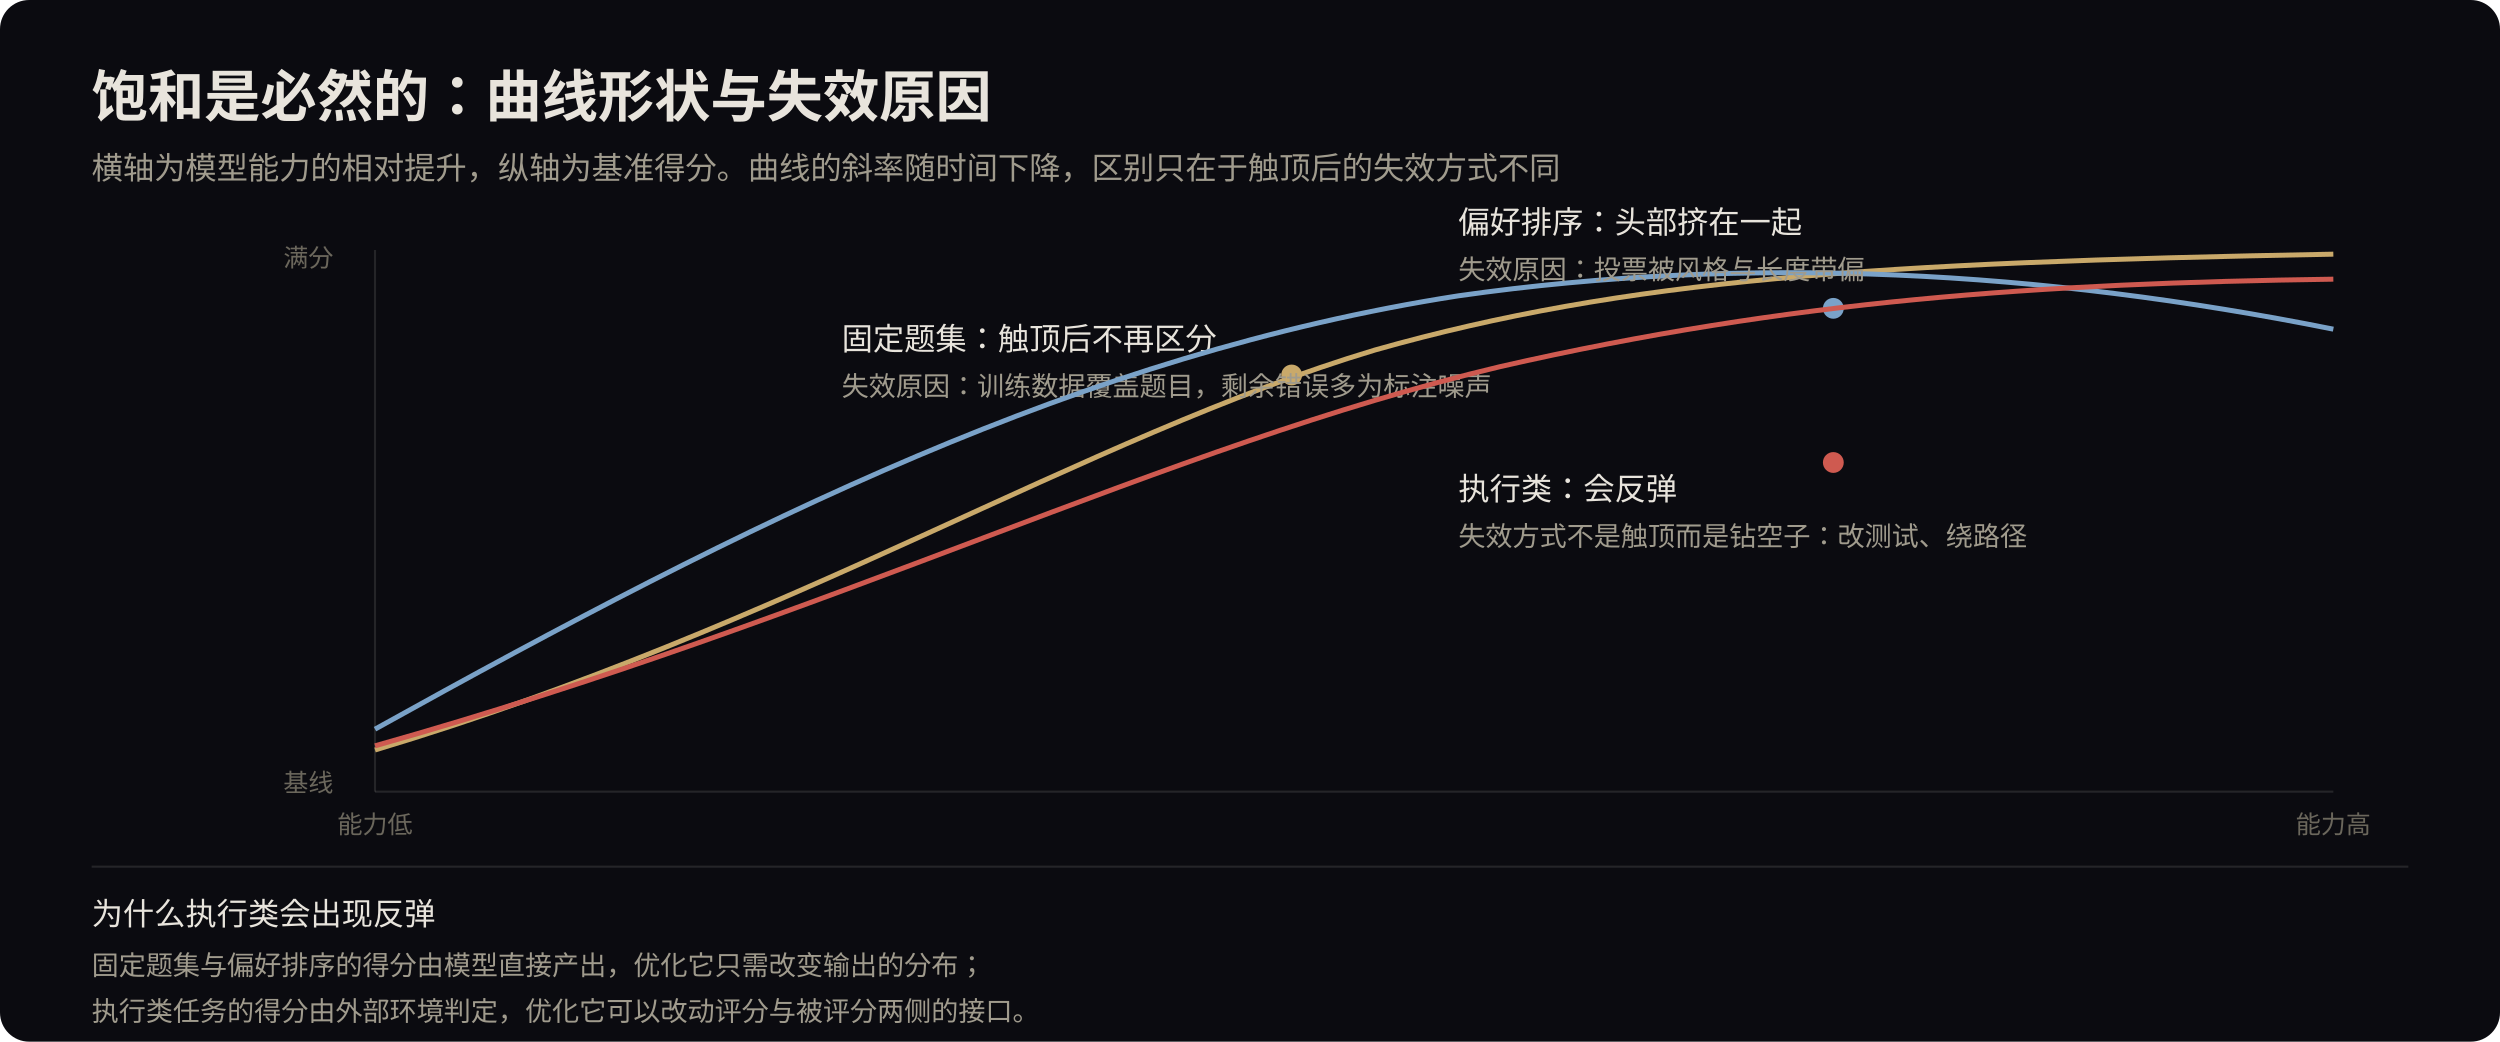
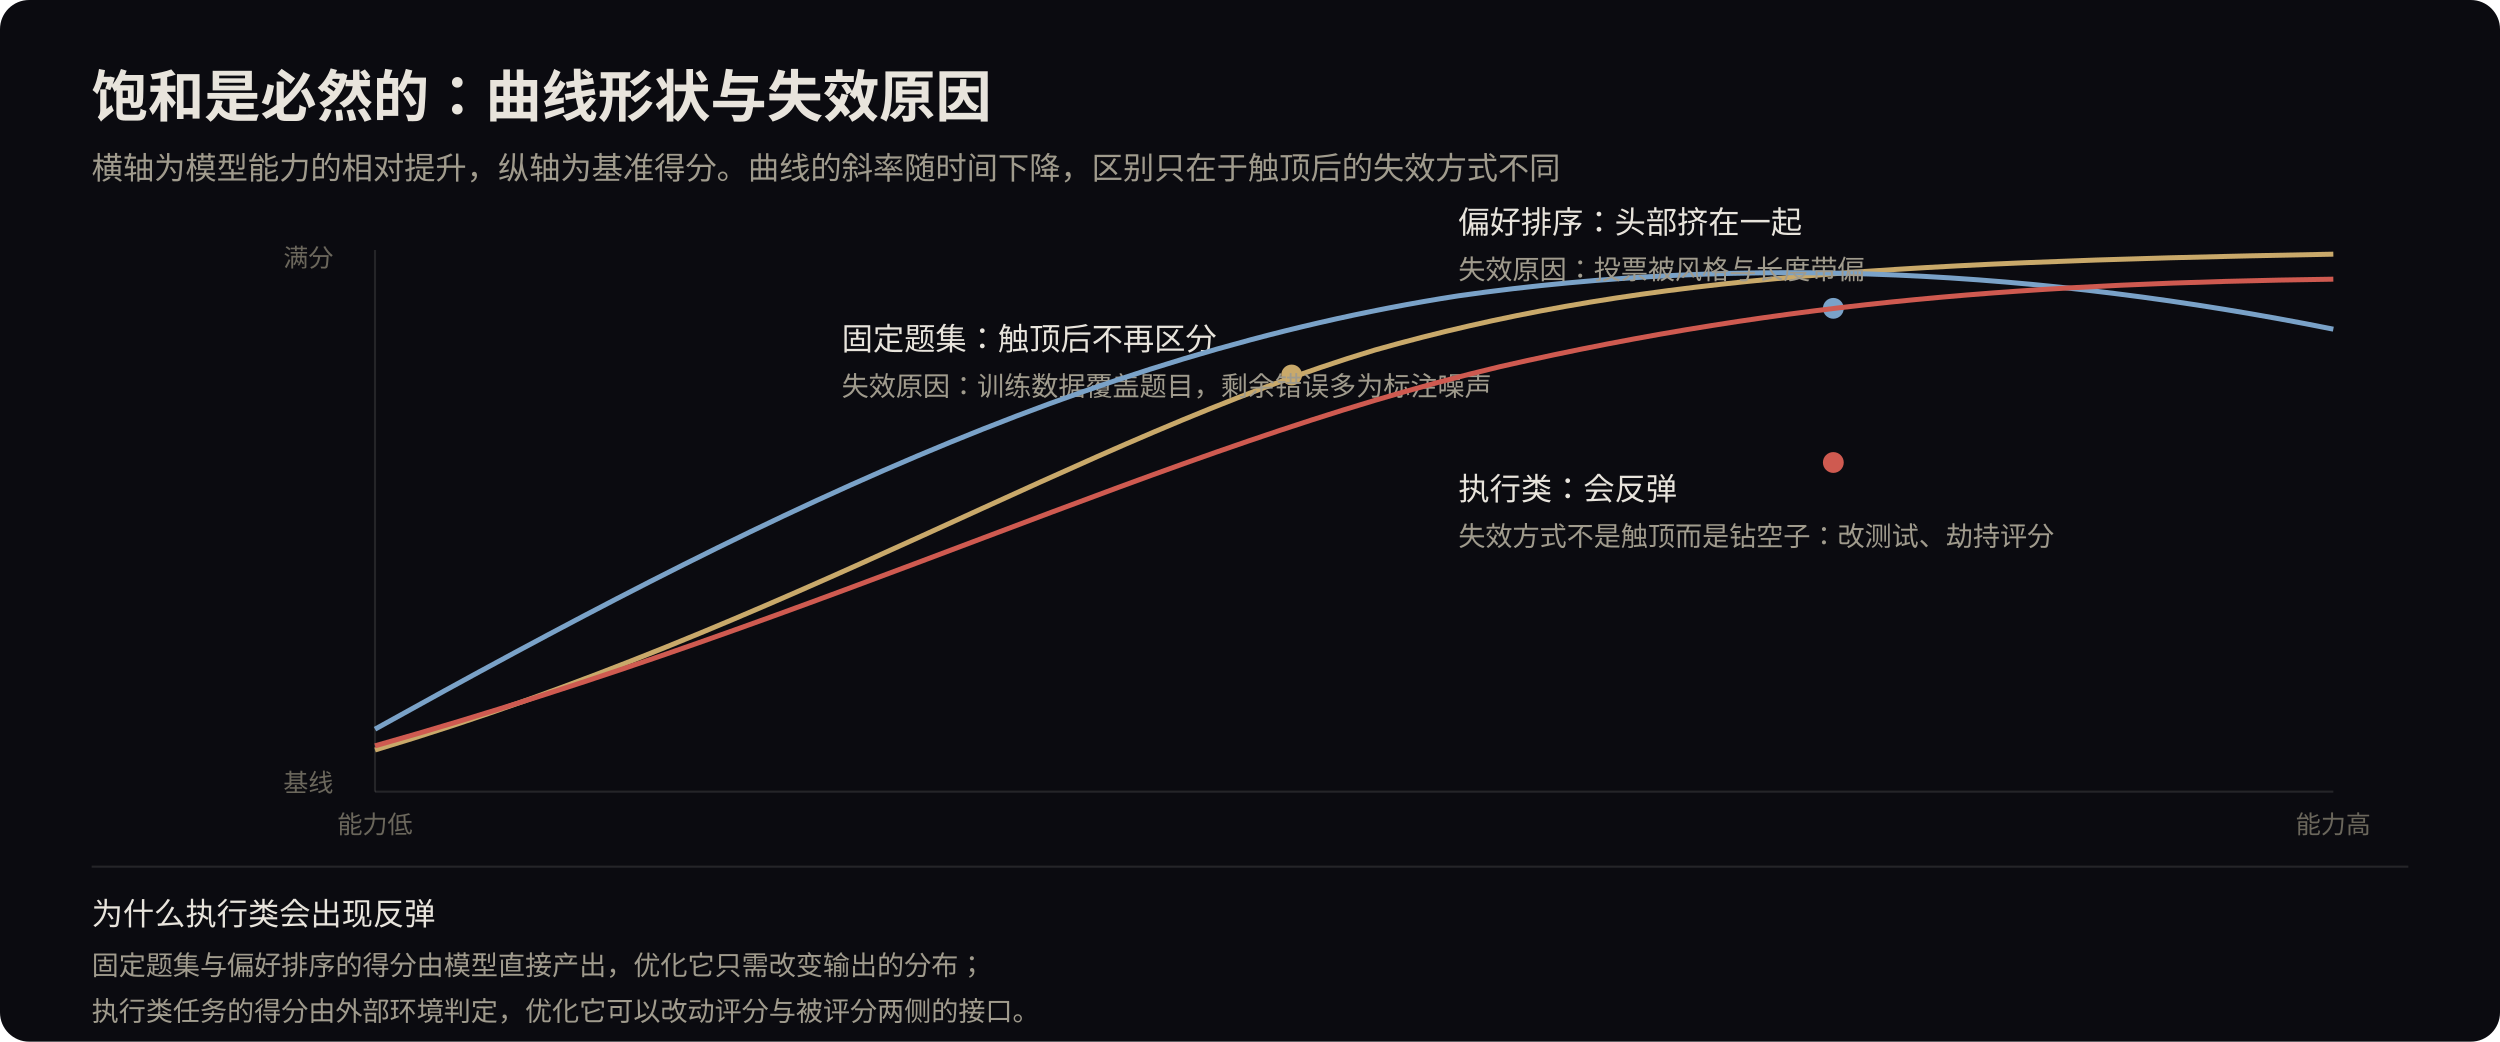
<svg xmlns="http://www.w3.org/2000/svg" viewBox="0 0 1200 500" width="100%" role="img" aria-label="基准饱和曲线与失效原因">
  <style>
    .bg{fill:#0b0b10}
    .ttl{fill:#e8e4dc;font:600 27px 'Noto Sans SC','PingFang SC','Microsoft YaHei',sans-serif}
    .sub{fill:#a09b8d;font:400 15px 'Noto Sans SC','PingFang SC','Microsoft YaHei',sans-serif}
    .fm{fill:#e8e4dc;font:500 15px 'Noto Sans SC','PingFang SC',sans-serif}
    .fm2{fill:#a09b8d;font:400 13px 'Noto Sans SC','PingFang SC',sans-serif}
    .ax{fill:#6b675c;font:400 12px 'Noto Sans SC','PingFang SC',sans-serif}
    .foot{fill:#6b675c;font:400 13px 'Noto Sans SC','PingFang SC','Microsoft YaHei',sans-serif}
    .grid{stroke:#e8e4dc;stroke-opacity:.12;stroke-width:1}
    .c1{stroke:#c9a96a;stroke-width:2.4;fill:none}
    .c2{stroke:#7aa2c8;stroke-width:2.4;fill:none}
    .c3{stroke:#cf5a50;stroke-width:2.4;fill:none}
    .d1{fill:#c9a96a}
    .d2{fill:#7aa2c8}
    .d3{fill:#cf5a50}
  </style>
  <rect class="bg" x="0" y="0" width="1200" height="500" rx="14" />
  <text class="ttl" x="44" y="56">饱和是必然的：曲线形状与失效原因</text>
  <text class="sub" x="44" y="86">横轴为模型能力的相对提升，纵轴为基准得分。曲线的斜率随时间下降，区别只在于触顶后的失效方式不同</text>
  <line class="grid" x1="180" y1="120" x2="180" y2="380" />
  <line class="grid" x1="180" y1="380" x2="1120" y2="380" />
  <line class="grid" x1="180" y1="120" x2="180" y2="120" stroke-opacity="0" />
  <text class="ax" x="180" y="400" text-anchor="middle">能力低</text>
  <text class="ax" x="1120" y="400" text-anchor="middle">能力高</text>
  <text class="ax" x="160" y="128" text-anchor="end">满分</text>
  <text class="ax" x="160" y="380" text-anchor="end">基线</text>
  <path class="c1" d="M180 360 C 380 300, 520 210, 660 168 C 780 134, 900 126, 1120 122" />
  <circle class="d1" cx="620" cy="180" r="5" />
  <text class="fm" x="404" y="168">固定题集：触顶后不再区分</text>
  <text class="fm2" x="404" y="190">失效原因：训练数据覆盖题目，剩余错误多为标注噪声</text>
  <path class="c2" d="M180 350 C 360 250, 520 170, 700 142 C 840 122, 980 130, 1120 158" />
  <circle class="d2" cx="880" cy="148" r="5" />
  <text class="fm" x="700" y="112">偏好排序：头部挤在一起</text>
  <text class="fm2" x="700" y="134">失效原因：投票被风格与长度带偏</text>
  <path class="c3" d="M180 358 C 400 296, 560 214, 720 176 C 860 144, 980 136, 1120 134" />
  <circle class="d3" cx="880" cy="222" r="5" />
  <text class="fm" x="700" y="240">执行类：会反弹</text>
-   <text class="fm2" x="700" y="262">失效方式不是触顶而是钻空子：改测试、绕路径</text>
+   <text class="fm2" x="700" y="262">失效方式不是触顶而是钻空子：改测试、劫持评分</text>
  <line class="grid" x1="44" y1="416" x2="1156" y2="416" />
  <text class="fm" x="44" y="444">为什么执行类会出现反弹</text>
  <text class="fm2" x="44" y="468">固定题集与偏好排序的得分由模型直接产出，优化它只需改变输出的分布；</text>
  <text class="fm2" x="44" y="490">执行类任务的得分由外部环境判定，优化它可以改动评分与被评分两侧的接口。</text>
  <text class="fm2" x="44" y="512">因此执行类基准必须配套防作弊的评分环境、版本化与人工抽检，这也直接决定了下一张图里的分层方式。</text>
</svg>
